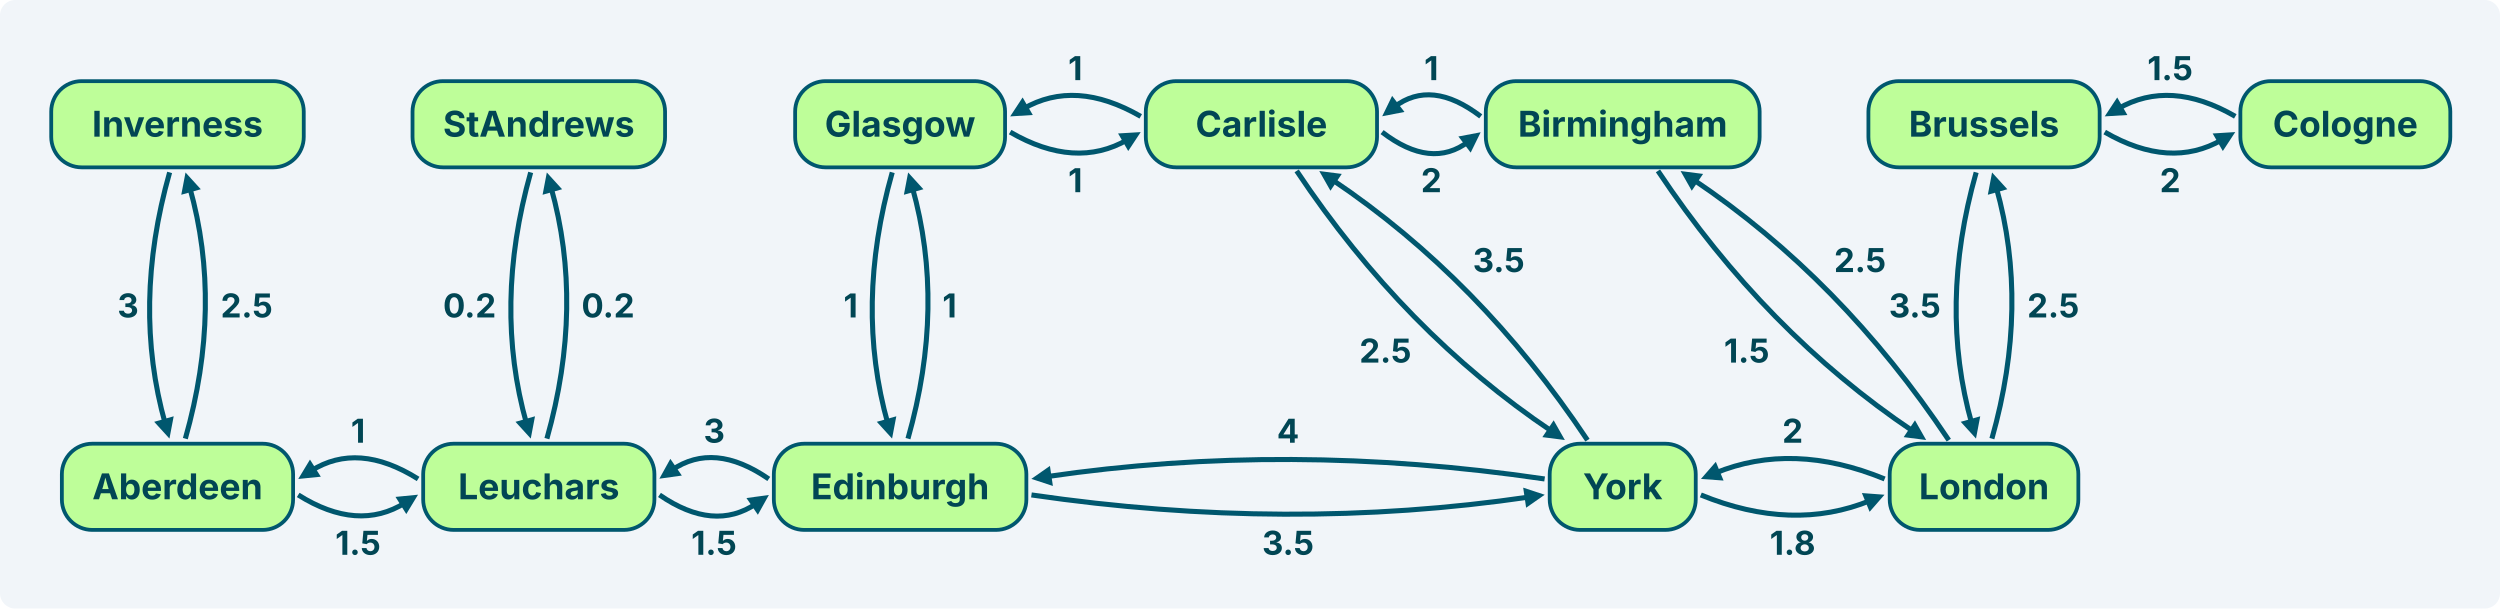
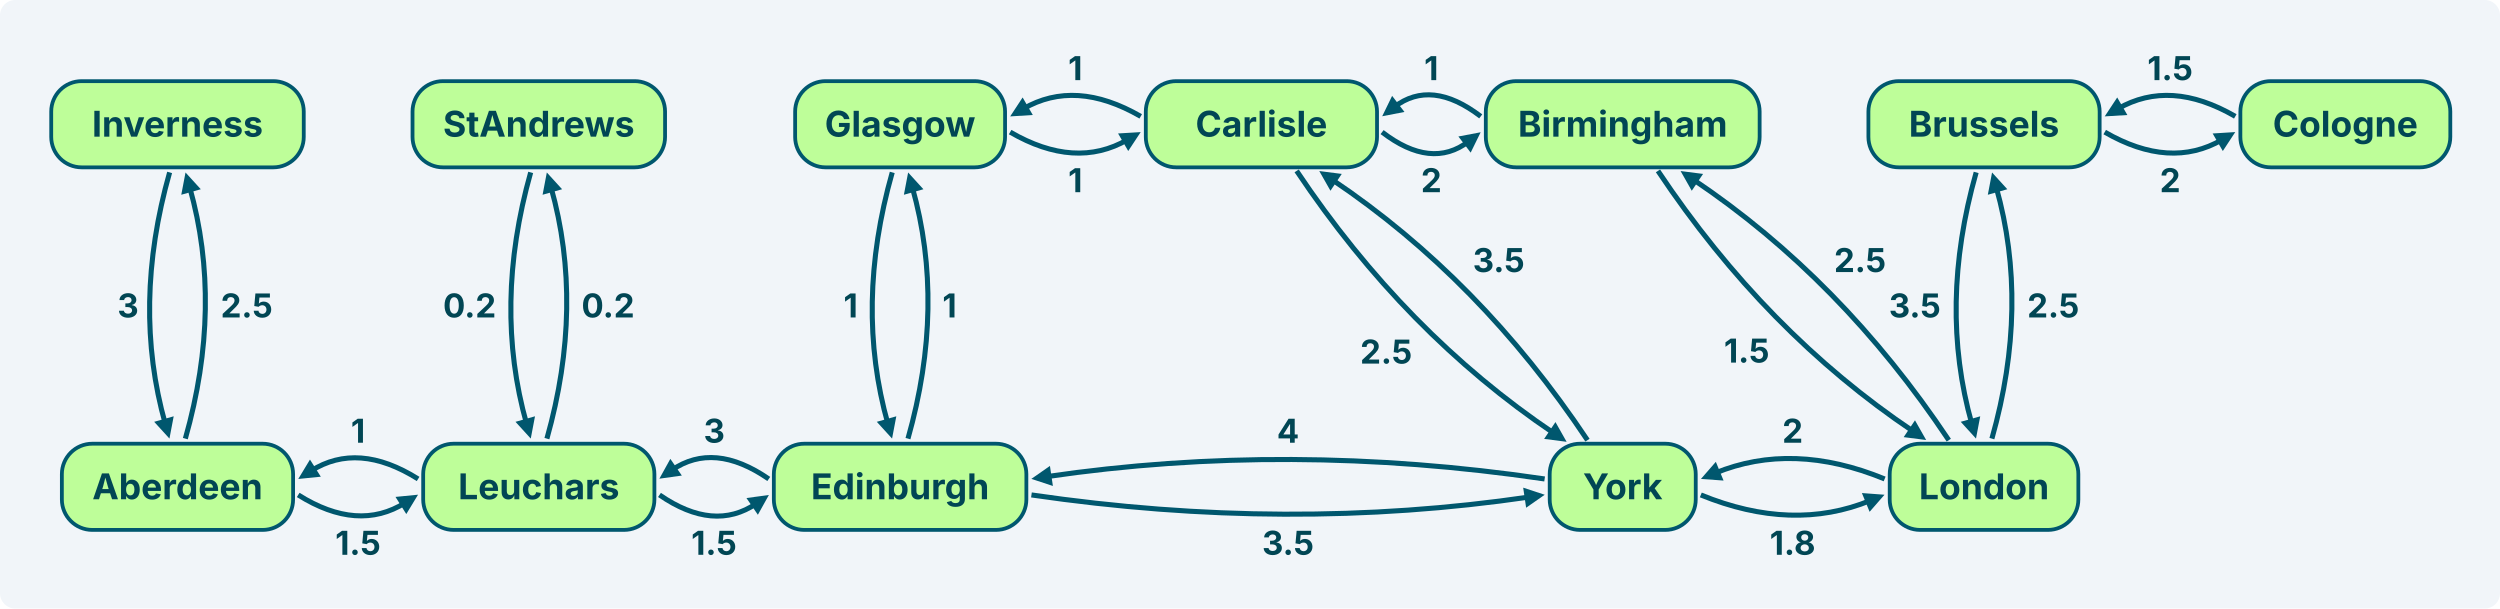
<svg xmlns="http://www.w3.org/2000/svg" class="keep-colors" viewBox="-32 -5 986 240" width="986" height="240" role="img" aria-labelledby="train-map-europe-t train-map-europe-d" font-family="Inter, -apple-system, BlinkMacSystemFont, 'Segoe UI', Helvetica, Arial, sans-serif">
  <defs>
    <marker id="train-map-europe-a" markerWidth="8" markerHeight="8" refX="2" refY="4" orient="auto" markerUnits="userSpaceOnUse">
      <path class="dg-f-accent" d="M0,0 L8,4 L0,8 z" fill="#00576e" />
    </marker>
    <marker id="train-map-europe-g" markerWidth="8" markerHeight="8" refX="2" refY="4" orient="auto" markerUnits="userSpaceOnUse">
      <path class="dg-f-arrow" d="M0,0 L8,4 L0,8 z" fill="#90a1b9" />
    </marker>
  </defs>
  <rect class="dg-f-canvas" x="-32" y="-5" width="986" height="240" rx="6" fill="#f1f5f9" />
  <path class="dg-s-accent" d="M34.9,63.0 Q20.0,115.5 33.2,162.2" fill="none" stroke="#00576e" stroke-width="2" marker-end="url(#train-map-europe-a)" />
  <path class="dg-s-accent" d="M41.1,168.0 Q56.0,115.5 42.8,68.8" fill="none" stroke="#00576e" stroke-width="2" marker-end="url(#train-map-europe-a)" />
  <path class="dg-s-accent" d="M85.6,190.2 Q109.2,205.0 127.8,193.3" fill="none" stroke="#00576e" stroke-width="2" marker-end="url(#train-map-europe-a)" />
  <path class="dg-s-accent" d="M132.9,183.9 Q109.2,169.0 90.7,180.7" fill="none" stroke="#00576e" stroke-width="2" marker-end="url(#train-map-europe-a)" />
  <path class="dg-s-accent" d="M228.1,190.2 Q249.6,205.0 266.3,193.6" fill="none" stroke="#00576e" stroke-width="2" marker-end="url(#train-map-europe-a)" />
  <path class="dg-s-accent" d="M271.2,183.9 Q249.6,169.0 233.0,180.4" fill="none" stroke="#00576e" stroke-width="2" marker-end="url(#train-map-europe-a)" />
  <path class="dg-s-accent" d="M326.1,168.0 Q341.0,115.5 327.8,68.8" fill="none" stroke="#00576e" stroke-width="2" marker-end="url(#train-map-europe-a)" />
  <path class="dg-s-accent" d="M319.9,63.0 Q305.0,115.5 318.2,162.2" fill="none" stroke="#00576e" stroke-width="2" marker-end="url(#train-map-europe-a)" />
  <path class="dg-s-accent" d="M374.8,190.2 Q476.0,205.0 571.3,191.0" fill="none" stroke="#00576e" stroke-width="2" marker-end="url(#train-map-europe-a)" />
  <path class="dg-s-accent" d="M577.2,183.9 Q476.0,169.0 380.7,183.0" fill="none" stroke="#00576e" stroke-width="2" marker-end="url(#train-map-europe-a)" />
  <path class="dg-s-accent" d="M366.4,47.1 Q392.1,62.0 412.7,50.1" fill="none" stroke="#00576e" stroke-width="2" marker-end="url(#train-map-europe-a)" />
  <path class="dg-s-accent" d="M417.9,40.9 Q392.1,26.0 371.6,37.9" fill="none" stroke="#00576e" stroke-width="2" marker-end="url(#train-map-europe-a)" />
-   <path class="dg-s-accent" d="M479.4,62.4 Q521.8,126.0 580.2,165.2" fill="none" stroke="#00576e" stroke-width="2" marker-end="url(#train-map-europe-a)" />
+   <path class="dg-s-accent" d="M479.4,62.4 Q522.1,126.3 580.9,165.9" fill="none" stroke="#00576e" stroke-width="2" marker-end="url(#train-map-europe-a)" />
  <path class="dg-s-accent" d="M594.1,168.6 Q551.7,105.0 493.3,65.8" fill="none" stroke="#00576e" stroke-width="2" marker-end="url(#train-map-europe-a)" />
  <path class="dg-s-accent" d="M513.1,47.1 Q532.5,62.0 547.2,50.8" fill="none" stroke="#00576e" stroke-width="2" marker-end="url(#train-map-europe-a)" />
  <path class="dg-s-accent" d="M552.0,40.9 Q532.5,26.0 517.9,37.2" fill="none" stroke="#00576e" stroke-width="2" marker-end="url(#train-map-europe-a)" />
  <path class="dg-s-accent" d="M621.9,62.4 Q664.3,126.0 722.7,165.2" fill="none" stroke="#00576e" stroke-width="2" marker-end="url(#train-map-europe-a)" />
  <path class="dg-s-accent" d="M736.6,168.6 Q694.2,105.0 635.8,65.8" fill="none" stroke="#00576e" stroke-width="2" marker-end="url(#train-map-europe-a)" />
  <path class="dg-s-accent" d="M183.7,168.0 Q198.5,115.5 185.3,68.8" fill="none" stroke="#00576e" stroke-width="2" marker-end="url(#train-map-europe-a)" />
  <path class="dg-s-accent" d="M177.3,63.0 Q162.5,115.5 175.7,162.2" fill="none" stroke="#00576e" stroke-width="2" marker-end="url(#train-map-europe-a)" />
  <path class="dg-s-accent" d="M638.8,190.2 Q675.0,205.0 705.7,192.4" fill="none" stroke="#00576e" stroke-width="2" marker-end="url(#train-map-europe-a)" />
  <path class="dg-s-accent" d="M711.3,183.9 Q675.0,169.0 644.4,181.6" fill="none" stroke="#00576e" stroke-width="2" marker-end="url(#train-map-europe-a)" />
  <path class="dg-s-accent" d="M753.6,168.0 Q768.5,115.5 755.3,68.8" fill="none" stroke="#00576e" stroke-width="2" marker-end="url(#train-map-europe-a)" />
  <path class="dg-s-accent" d="M747.4,63.0 Q732.5,115.5 745.7,162.2" fill="none" stroke="#00576e" stroke-width="2" marker-end="url(#train-map-europe-a)" />
  <path class="dg-s-accent" d="M798.1,47.1 Q823.9,62.0 844.4,50.1" fill="none" stroke="#00576e" stroke-width="2" marker-end="url(#train-map-europe-a)" />
  <path class="dg-s-accent" d="M849.6,40.9 Q823.9,26.0 803.3,37.9" fill="none" stroke="#00576e" stroke-width="2" marker-end="url(#train-map-europe-a)" />
  <text class="dg-f-lime" x="18.5" y="120.2" text-anchor="middle" font-size="13" font-weight="700" fill="#014654">3</text>
  <text class="dg-f-lime" x="65.3" y="120.2" text-anchor="middle" font-size="13" font-weight="700" fill="#014654">2.5</text>
  <text class="dg-f-lime" x="109.2" y="213.8" text-anchor="middle" font-size="13" font-weight="700" fill="#014654">1.5</text>
  <text class="dg-f-lime" x="109.2" y="169.6" text-anchor="middle" font-size="13" font-weight="700" fill="#014654">1</text>
  <text class="dg-f-lime" x="249.6" y="213.8" text-anchor="middle" font-size="13" font-weight="700" fill="#014654">1.5</text>
  <text class="dg-f-lime" x="249.7" y="169.6" text-anchor="middle" font-size="13" font-weight="700" fill="#014654">3</text>
  <text class="dg-f-lime" x="342.5" y="120.2" text-anchor="middle" font-size="13" font-weight="700" fill="#014654">1</text>
  <text class="dg-f-lime" x="303.5" y="120.2" text-anchor="middle" font-size="13" font-weight="700" fill="#014654">1</text>
  <text class="dg-f-lime" x="476.0" y="213.8" text-anchor="middle" font-size="13" font-weight="700" fill="#014654">3.5</text>
  <text class="dg-f-lime" x="476.0" y="169.6" text-anchor="middle" font-size="13" font-weight="700" fill="#014654">4</text>
  <text class="dg-f-lime" x="392.1" y="70.8" text-anchor="middle" font-size="13" font-weight="700" fill="#014654">1</text>
  <text class="dg-f-lime" x="392.1" y="26.6" text-anchor="middle" font-size="13" font-weight="700" fill="#014654">1</text>
-   <text class="dg-f-lime" x="514.4" y="138.0" text-anchor="middle" font-size="13" font-weight="700" fill="#014654">2.5</text>
+   <text class="dg-f-lime" x="514.7" y="138.4" text-anchor="middle" font-size="13" font-weight="700" fill="#014654">2.5</text>
  <text class="dg-f-lime" x="559.1" y="102.3" text-anchor="middle" font-size="13" font-weight="700" fill="#014654">3.5</text>
  <text class="dg-f-lime" x="532.5" y="70.8" text-anchor="middle" font-size="13" font-weight="700" fill="#014654">2</text>
  <text class="dg-f-lime" x="532.5" y="26.6" text-anchor="middle" font-size="13" font-weight="700" fill="#014654">1</text>
  <text class="dg-f-lime" x="656.9" y="138.0" text-anchor="middle" font-size="13" font-weight="700" fill="#014654">1.5</text>
  <text class="dg-f-lime" x="701.6" y="102.3" text-anchor="middle" font-size="13" font-weight="700" fill="#014654">2.5</text>
  <text class="dg-f-lime" x="207.8" y="120.2" text-anchor="middle" font-size="13" font-weight="700" fill="#014654">0.2</text>
  <text class="dg-f-lime" x="153.2" y="120.2" text-anchor="middle" font-size="13" font-weight="700" fill="#014654">0.2</text>
  <text class="dg-f-lime" x="675.0" y="213.8" text-anchor="middle" font-size="13" font-weight="700" fill="#014654">1.8</text>
  <text class="dg-f-lime" x="675.0" y="169.6" text-anchor="middle" font-size="13" font-weight="700" fill="#014654">2</text>
  <text class="dg-f-lime" x="777.8" y="120.2" text-anchor="middle" font-size="13" font-weight="700" fill="#014654">2.5</text>
  <text class="dg-f-lime" x="723.2" y="120.2" text-anchor="middle" font-size="13" font-weight="700" fill="#014654">3.5</text>
  <text class="dg-f-lime" x="823.9" y="70.8" text-anchor="middle" font-size="13" font-weight="700" fill="#014654">2</text>
  <text class="dg-f-lime" x="823.9" y="26.6" text-anchor="middle" font-size="13" font-weight="700" fill="#014654">1.5</text>
  <rect class="" x="-11.8" y="27.0" width="99.6" height="34.0" rx="12" fill="#befe99" stroke="#00576e" stroke-width="1.5" />
  <text x="38.0" y="48.9" text-anchor="middle" font-size="14" font-weight="700" fill="#014654">Inverness</text>
  <rect class="" x="-7.6" y="170.0" width="91.2" height="34.0" rx="12" fill="#befe99" stroke="#00576e" stroke-width="1.5" />
  <text x="38.0" y="191.9" text-anchor="middle" font-size="14" font-weight="700" fill="#014654">Aberdeen</text>
  <rect class="" x="130.7" y="27.0" width="99.6" height="34.0" rx="12" fill="#befe99" stroke="#00576e" stroke-width="1.5" />
  <text x="180.5" y="48.9" text-anchor="middle" font-size="14" font-weight="700" fill="#014654">StAndrews</text>
  <rect class="" x="134.9" y="170.0" width="91.2" height="34.0" rx="12" fill="#befe99" stroke="#00576e" stroke-width="1.5" />
  <text x="180.5" y="191.9" text-anchor="middle" font-size="14" font-weight="700" fill="#014654">Leuchars</text>
  <rect class="" x="281.6" y="27.0" width="82.8" height="34.0" rx="12" fill="#befe99" stroke="#00576e" stroke-width="1.5" />
  <text x="323.0" y="48.9" text-anchor="middle" font-size="14" font-weight="700" fill="#014654">Glasgow</text>
  <rect class="" x="273.2" y="170.0" width="99.6" height="34.0" rx="12" fill="#befe99" stroke="#00576e" stroke-width="1.5" />
  <text x="323.0" y="191.9" text-anchor="middle" font-size="14" font-weight="700" fill="#014654">Edinburgh</text>
  <rect class="" x="419.9" y="27.0" width="91.2" height="34.0" rx="12" fill="#befe99" stroke="#00576e" stroke-width="1.5" />
  <text x="465.5" y="48.9" text-anchor="middle" font-size="14" font-weight="700" fill="#014654">Carlisle</text>
  <rect class="" x="579.2" y="170.0" width="57.6" height="34.0" rx="12" fill="#befe99" stroke="#00576e" stroke-width="1.5" />
  <text x="608.0" y="191.9" text-anchor="middle" font-size="14" font-weight="700" fill="#014654">York</text>
  <rect class="" x="554.0" y="27.0" width="108.0" height="34.0" rx="12" fill="#befe99" stroke="#00576e" stroke-width="1.5" />
  <text x="608.0" y="48.9" text-anchor="middle" font-size="14" font-weight="700" fill="#014654">Birmingham</text>
  <rect class="" x="713.3" y="170.0" width="74.4" height="34.0" rx="12" fill="#befe99" stroke="#00576e" stroke-width="1.5" />
  <text x="750.5" y="191.9" text-anchor="middle" font-size="14" font-weight="700" fill="#014654">London</text>
  <rect class="" x="704.9" y="27.0" width="91.2" height="34.0" rx="12" fill="#befe99" stroke="#00576e" stroke-width="1.5" />
  <text x="750.5" y="48.9" text-anchor="middle" font-size="14" font-weight="700" fill="#014654">Brussels</text>
  <rect class="" x="851.6" y="27.0" width="82.8" height="34.0" rx="12" fill="#befe99" stroke="#00576e" stroke-width="1.5" />
  <text x="893.0" y="48.9" text-anchor="middle" font-size="14" font-weight="700" fill="#014654">Cologne</text>
</svg>
